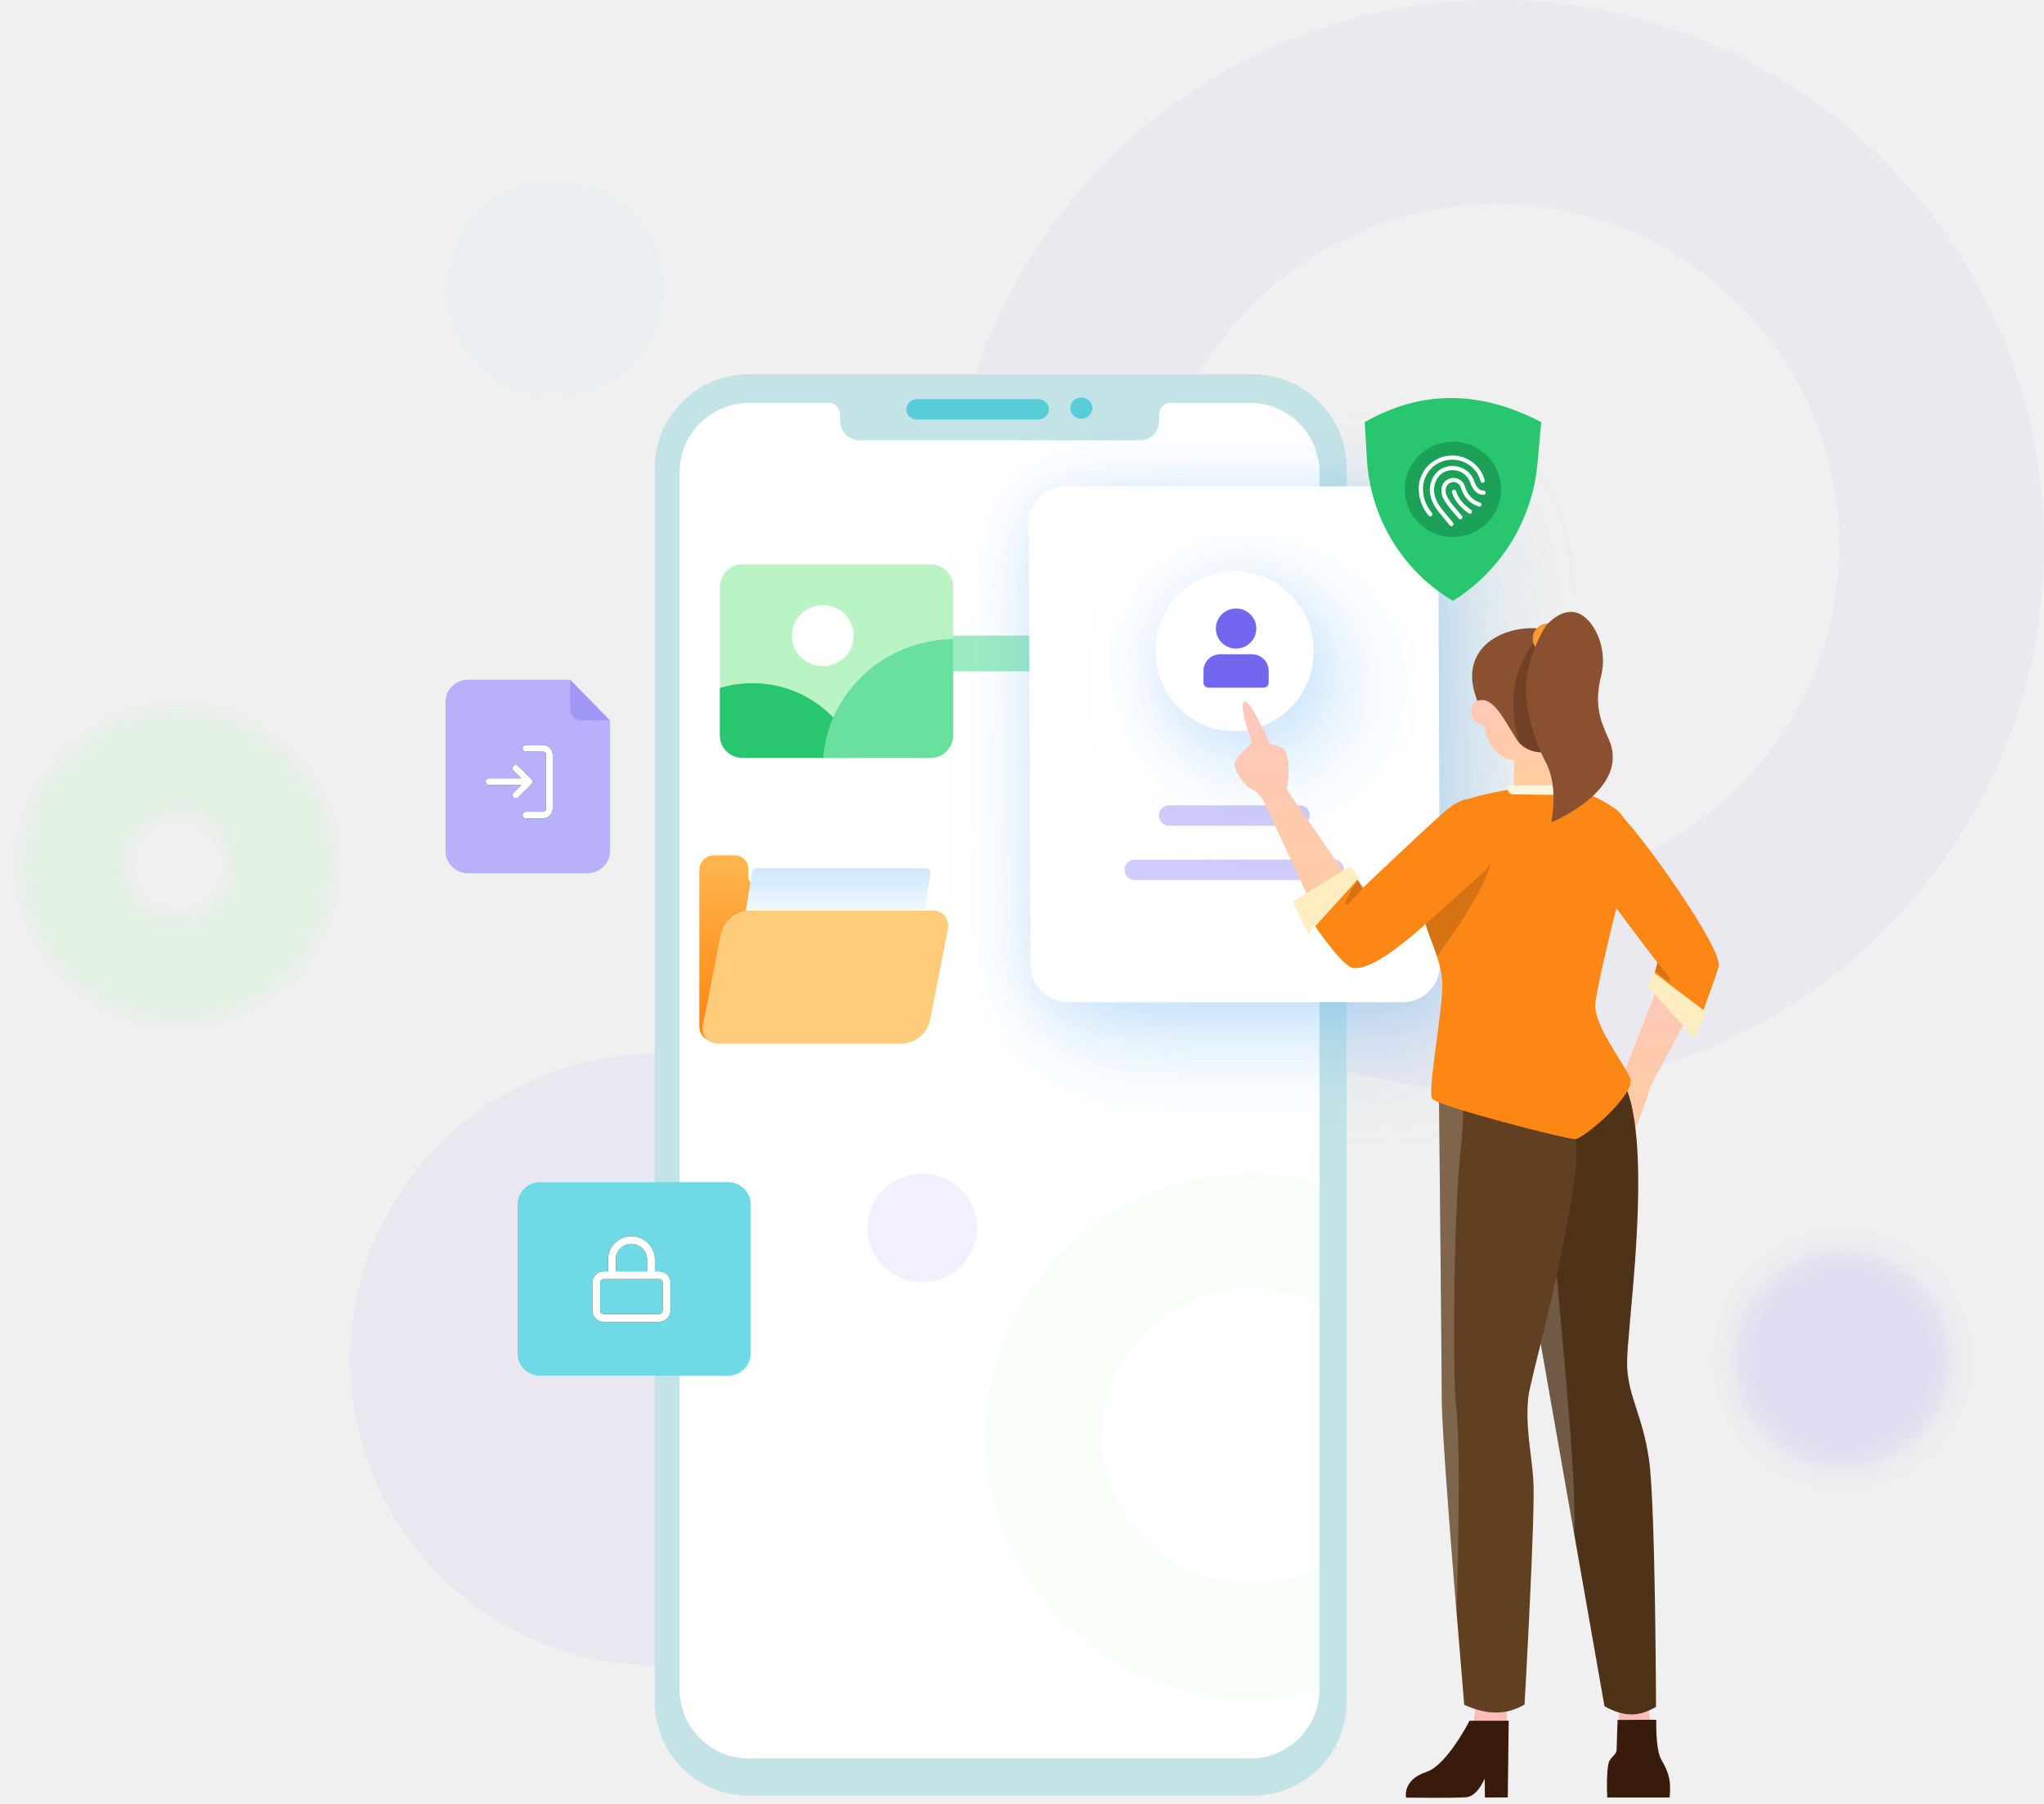
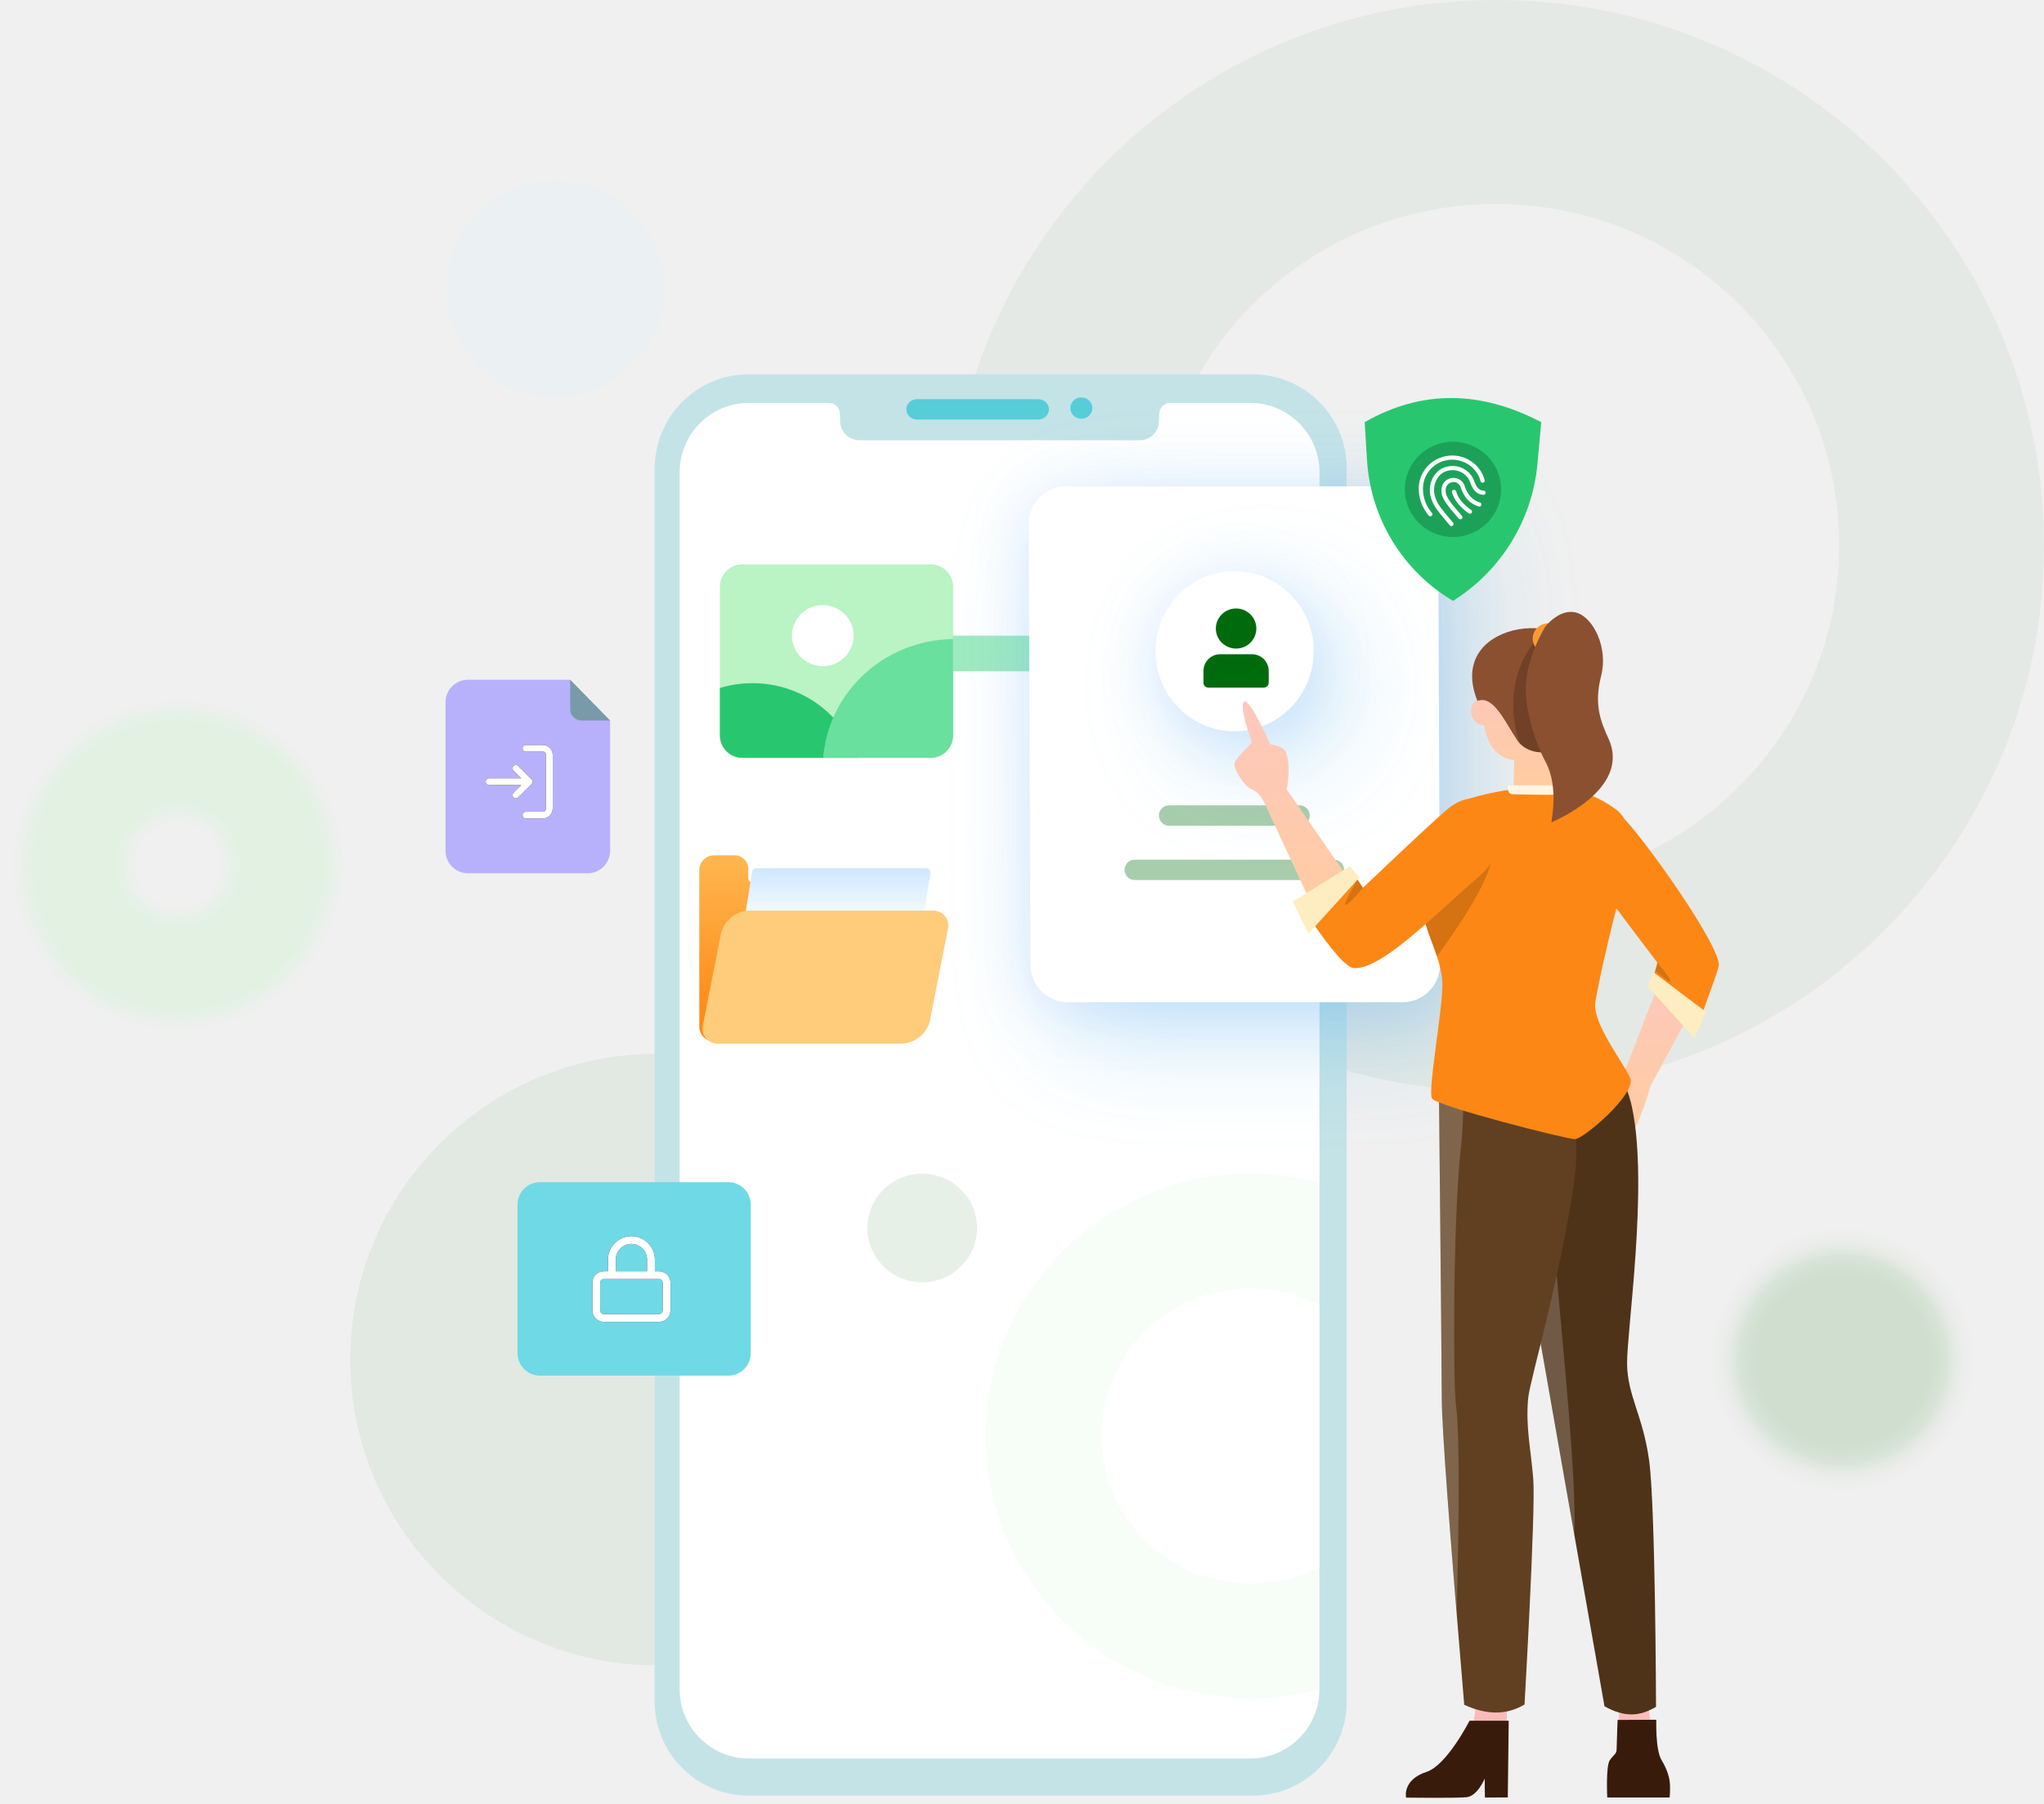
<svg xmlns="http://www.w3.org/2000/svg" xmlns:xlink="http://www.w3.org/1999/xlink" width="546px" height="482px" viewBox="0 0 546 482" version="1.1">
  <defs>
    <filter x="-7.2%" y="-7.3%" width="114.5%" height="114.5%" filterUnits="objectBoundingBox" id="filter-1">
      <feGaussianBlur stdDeviation="2" in="SourceGraphic" />
    </filter>
    <filter x="-15.4%" y="-15.5%" width="130.8%" height="131.0%" filterUnits="objectBoundingBox" id="filter-2">
      <feGaussianBlur stdDeviation="3" in="SourceGraphic" />
    </filter>
    <path d="M18.522,0 L39.813,0 C41.436,5.90080916e-16 42.764,1.29 42.811,2.912 L42.872,4.988 C42.953,7.767 45.229,9.977 48.008,9.977 L122.898,9.977 C125.677,9.977 127.953,7.767 128.034,4.988 L128.094,2.912 C128.142,1.29 129.47,7.42186714e-16 131.093,0 L152.384,0 C162.613,-1.87911363e-15 170.906,8.293 170.906,18.522 L170.906,343.682 C170.906,353.912 162.613,362.204 152.384,362.204 L18.522,362.204 C8.293,362.204 8.35816978e-15,353.912 0,343.682 L0,18.522 C-4.8054561e-15,8.293 8.293,-8.77902741e-15 18.522,0 Z" id="path-3" />
    <linearGradient x1="50%" y1="81.177%" x2="50%" y2="-34.513%" id="linearGradient-5">
      <stop stop-color="#FF8C19" offset="0%" />
      <stop stop-color="#FFC967" offset="100%" />
    </linearGradient>
    <linearGradient x1="62.11%" y1="31.381%" x2="62.11%" y2="-27.478%" id="linearGradient-6">
      <stop stop-color="#F8FDFF" offset="0%" />
      <stop stop-color="#AAD4FF" offset="100%" />
    </linearGradient>
    <path d="M19.69,3.569 L19.69,17.846 C19.69,19.362 18.527,20.522 17.005,20.522 L12.53,20.522 C11.993,20.522 11.635,20.165 11.635,19.63 C11.635,19.095 11.993,18.738 12.53,18.738 L17.005,18.738 C17.542,18.738 17.9,18.381 17.9,17.846 L17.9,3.569 C17.9,3.034 17.542,2.677 17.005,2.677 L12.53,2.677 C11.993,2.677 11.635,2.32 11.635,1.785 C11.635,1.249 11.993,0.892 12.53,0.892 L17.005,0.892 C18.527,0.892 19.69,2.052 19.69,3.569 Z M14.231,11.064 C14.32,10.886 14.32,10.618 14.231,10.35 C14.141,10.261 14.141,10.172 14.052,10.083 L10.472,6.514 C10.114,6.157 9.577,6.157 9.219,6.514 C8.861,6.871 8.861,7.406 9.219,7.763 L11.277,9.815 L2.685,9.815 C2.148,9.815 1.79,10.172 1.79,10.707 C1.79,11.243 2.148,11.6 2.685,11.6 L11.277,11.6 L9.219,13.652 C8.861,14.009 8.861,14.544 9.219,14.901 C9.398,15.079 9.666,15.169 9.845,15.169 C10.024,15.169 10.293,15.079 10.472,14.901 L14.052,11.332 C14.141,11.243 14.231,11.153 14.231,11.064 Z" id="path-7" />
    <path d="M19.839,10.41 L18.795,10.41 L18.795,7.287 C18.795,3.852 15.976,1.041 12.53,1.041 C9.084,1.041 6.265,3.852 6.265,7.287 L6.265,10.41 L5.221,10.41 C3.446,10.41 2.088,11.763 2.088,13.533 L2.088,20.82 C2.088,22.589 3.446,23.943 5.221,23.943 L19.839,23.943 C21.615,23.943 22.972,22.589 22.972,20.82 L22.972,13.533 C22.972,11.763 21.615,10.41 19.839,10.41 Z M8.353,7.287 C8.353,4.997 10.233,3.123 12.53,3.123 C14.827,3.123 16.707,4.997 16.707,7.287 L16.707,10.41 L8.353,10.41 L8.353,7.287 Z M20.884,20.82 C20.884,21.444 20.466,21.861 19.839,21.861 L5.221,21.861 C4.594,21.861 4.177,21.444 4.177,20.82 L4.177,13.533 C4.177,12.908 4.594,12.492 5.221,12.492 L19.839,12.492 C20.466,12.492 20.884,12.908 20.884,13.533 L20.884,20.82 Z" id="path-9" />
    <path d="M6,0 L56.3,0 C59.614,-1.4968968e-15 62.3,2.686 62.3,6 L62.3,45.698 C62.3,49.011 59.614,51.698 56.3,51.698 L6,51.698 C2.686,51.698 -4.82366169e-16,49.011 0,45.698 L0,6 C-1.29399067e-15,2.686 2.686,-2.79460044e-16 6,0 Z" id="path-11" />
    <path d="M10.04,1.03111251e-13 L99.431,1.03111251e-13 C104.938,1.03875937e-13 109.409,4.453 109.431,9.96 L109.901,127.821 C109.923,133.343 105.464,137.838 99.941,137.86 C99.928,137.86 99.914,137.86 99.901,137.86 L10.51,137.86 C5.003,137.86 0.532,133.407 0.51,127.9 L0.04,10.04 C0.018,4.517 4.477,0.022 10,7.94958278e-05 C10.013,2.6498662e-05 10.027,9.95609792e-14 10.04,1.03111251e-13 Z" id="path-13" />
    <filter x="-35.0%" y="-27.2%" width="184.5%" height="167.5%" filterUnits="objectBoundingBox" id="filter-14">
      <feOffset dx="8" dy="9" in="SourceAlpha" result="shadowOffsetOuter1" />
      <feGaussianBlur stdDeviation="14" in="shadowOffsetOuter1" result="shadowBlurOuter1" />
      <feColorMatrix values="0 0 0 0 0.076   0 0 0 0 0.583   0 0 0 0 0.879  0 0 0 0.229 0" type="matrix" in="shadowBlurOuter1" result="shadowMatrixOuter1" />
      <feOffset dx="0" dy="2" in="SourceAlpha" result="shadowOffsetOuter2" />
      <feGaussianBlur stdDeviation="7.5" in="shadowOffsetOuter2" result="shadowBlurOuter2" />
      <feColorMatrix values="0 0 0 0 0.504   0 0 0 0 0.7   0 0 0 0 1  0 0 0 0.234 0" type="matrix" in="shadowBlurOuter2" result="shadowMatrixOuter2" />
      <feMerge>
        <feMergeNode in="shadowMatrixOuter1" />
        <feMergeNode in="shadowMatrixOuter2" />
      </feMerge>
    </filter>
    <ellipse id="path-15" cx="21.141" cy="21.394" rx="21.141" ry="21.394" />
    <filter x="-91.1%" y="-87.6%" width="320.0%" height="317.4%" filterUnits="objectBoundingBox" id="filter-16">
      <feOffset dx="8" dy="9" in="SourceAlpha" result="shadowOffsetOuter1" />
      <feGaussianBlur stdDeviation="14" in="shadowOffsetOuter1" result="shadowBlurOuter1" />
      <feColorMatrix values="0 0 0 0 0.076   0 0 0 0 0.583   0 0 0 0 0.879  0 0 0 0.229 0" type="matrix" in="shadowBlurOuter1" result="shadowMatrixOuter1" />
      <feOffset dx="0" dy="2" in="SourceAlpha" result="shadowOffsetOuter2" />
      <feGaussianBlur stdDeviation="7.5" in="shadowOffsetOuter2" result="shadowBlurOuter2" />
      <feColorMatrix values="0 0 0 0 0.504   0 0 0 0 0.7   0 0 0 0 1  0 0 0 0.234 0" type="matrix" in="shadowBlurOuter2" result="shadowMatrixOuter2" />
      <feMerge>
        <feMergeNode in="shadowMatrixOuter1" />
        <feMergeNode in="shadowMatrixOuter2" />
      </feMerge>
    </filter>
    <linearGradient x1="47.237%" y1="-28.186%" x2="50%" y2="91.05%" id="linearGradient-17">
      <stop stop-color="#FDC6C6" offset="0%" />
      <stop stop-color="#FFCCA1" offset="100%" />
    </linearGradient>
    <linearGradient x1="45.73%" y1="-28.186%" x2="50%" y2="91.05%" id="linearGradient-18">
      <stop stop-color="#FDC6C6" offset="0%" />
      <stop stop-color="#FAB2B2" offset="100%" />
    </linearGradient>
    <linearGradient x1="44.539%" y1="-28.186%" x2="50%" y2="91.05%" id="linearGradient-19">
      <stop stop-color="#FDC6C6" offset="0%" />
      <stop stop-color="#FAB2B2" offset="100%" />
    </linearGradient>
    <linearGradient x1="44.055%" y1="-28.186%" x2="50%" y2="91.05%" id="linearGradient-20">
      <stop stop-color="#FDC6C6" offset="0%" />
      <stop stop-color="#FFCCA1" offset="100%" />
    </linearGradient>
    <linearGradient x1="47.831%" y1="-28.186%" x2="50%" y2="91.05%" id="linearGradient-21">
      <stop stop-color="#FDC6C6" offset="0%" />
      <stop stop-color="#FFCCA1" offset="100%" />
    </linearGradient>
  </defs>
  <g id="📝-Pages-New" stroke="none" stroke-width="1" fill="none" fill-rule="evenodd">
    <g id="Not-Authorized" transform="translate(-444, -309)">
      <g id="Illustration" transform="translate(450, 309)">
        <g id="Shape">
-           <path d="M393.598,0 C474.454,0 540,65.259 540,145.76 C540,226.261 474.454,291.52 393.598,291.52 C312.742,291.52 247.196,226.261 247.196,145.76 C247.196,65.259 312.742,0 393.598,0 Z M393.598,54.49 C342.969,54.49 301.926,95.353 301.926,145.76 C301.926,196.167 342.969,237.031 393.598,237.031 C444.227,237.031 485.27,196.167 485.27,145.76 C485.27,95.353 444.227,54.49 393.598,54.49 Z" id="Oval" fill="#7367F0" fill-rule="nonzero" opacity="0.053" />
+           <path d="M393.598,0 C474.454,0 540,65.259 540,145.76 C540,226.261 474.454,291.52 393.598,291.52 C312.742,291.52 247.196,226.261 247.196,145.76 C247.196,65.259 312.742,0 393.598,0 Z M393.598,54.49 C342.969,54.49 301.926,95.353 301.926,145.76 C301.926,196.167 342.969,237.031 393.598,237.031 C444.227,237.031 485.27,196.167 485.27,145.76 C485.27,95.353 444.227,54.49 393.598,54.49 Z" id="Oval" fill="#006b0d" fill-rule="nonzero" opacity="0.053" />
          <path d="M41.503,189.806 C64.425,189.806 83.007,208.306 83.007,231.128 C83.007,253.949 64.425,272.449 41.503,272.449 C18.582,272.449 0,253.949 0,231.128 C0,208.306 18.582,189.806 41.503,189.806 Z M41.503,217.051 C33.695,217.051 27.365,223.353 27.365,231.128 C27.365,238.902 33.695,245.204 41.503,245.204 C49.312,245.204 55.642,238.902 55.642,231.128 C55.642,223.353 49.312,217.051 41.503,217.051 Z" id="Oval" fill="#8BF78F" fill-rule="nonzero" opacity="0.141" filter="url(#filter-1)" />
-           <ellipse id="Oval" fill-opacity="0.061" fill="#7367F0" cx="169.662" cy="363.265" rx="82.095" ry="81.735" />
+           <ellipse id="Oval" fill-opacity="0.061" fill="#006b0d" cx="169.662" cy="363.265" rx="82.095" ry="81.735" />
          <ellipse id="Oval" fill="#CEF5FF" opacity="0.141" cx="142.297" cy="77.194" rx="29.189" ry="29.061" />
-           <ellipse id="Oval" fill-opacity="0.136" fill="#7367F0" filter="url(#filter-2)" cx="486.182" cy="363.265" rx="29.189" ry="29.061" />
+           <ellipse id="Oval" fill-opacity="0.136" fill="#006b0d" filter="url(#filter-2)" cx="486.182" cy="363.265" rx="29.189" ry="29.061" />
        </g>
        <g id="File-Organizer" transform="translate(113, 100)">
          <g id="Phone3" transform="translate(55.88661, 0)">
            <path d="M25.137,0 L159.708,0 C173.591,-2.55022564e-15 184.845,11.254 184.845,25.137 L184.845,354.641 C184.845,368.523 173.591,379.778 159.708,379.778 L25.137,379.778 C11.254,379.778 2.9341734e-15,368.523 -2.60392312e-14,354.641 L-2.60392312e-14,25.137 C-3.4844809e-14,11.254 11.254,2.55022564e-15 25.137,0 Z" id="Rectangle" fill="#C4E3E7" />
            <g id="Group-48" transform="translate(6.66654, 7.653065)">
              <mask id="mask-4" fill="white">
                <use xlink:href="#path-3" />
              </mask>
              <use id="Rectangle" fill="#FFFFFF" xlink:href="#path-3" />
-               <ellipse id="Oval" fill="#7367F0" opacity="0.099" mask="url(#mask-4)" cx="64.795" cy="220.451" rx="14.659" ry="14.512" />
+               <ellipse id="Oval" fill="#006b0d" opacity="0.099" mask="url(#mask-4)" cx="64.795" cy="220.451" rx="14.659" ry="14.512" />
              <path d="M152.519,205.94 C191.606,205.94 223.293,237.309 223.293,276.004 C223.293,314.699 191.606,346.068 152.519,346.068 C113.431,346.068 81.744,314.699 81.744,276.004 C81.744,237.309 113.431,205.94 152.519,205.94 Z M152.519,236.55 C130.508,236.55 112.665,254.214 112.665,276.004 C112.665,297.793 130.508,315.457 152.519,315.457 C174.529,315.457 192.372,297.793 192.372,276.004 C192.372,254.214 174.529,236.55 152.519,236.55 Z" id="Oval" fill="#C8F5D0" opacity="0.141" mask="url(#mask-4)" />
              <path d="M25.58,62.184 L146.612,62.184 C149.242,62.184 151.373,64.316 151.373,66.946 C151.373,69.575 149.242,71.707 146.612,71.707 L25.58,71.707 C22.951,71.707 20.819,69.575 20.819,66.946 C20.819,64.316 22.951,62.184 25.58,62.184 Z" id="Rectangle" fill-opacity="0.642" fill="#68DE9E" mask="url(#mask-4)" />
            </g>
            <path d="M102.442,6.649 C104.023,6.649 105.305,7.867 105.305,9.37 C105.305,10.839 104.079,12.036 102.547,12.089 L102.442,12.091 L70.068,12.091 C68.487,12.091 67.205,10.872 67.205,9.37 C67.205,7.9 68.43,6.703 69.963,6.651 L70.068,6.649 L102.442,6.649 Z" id="Path" fill="#56CDD9" fill-rule="nonzero" />
            <path d="M114.044,6.195 C115.625,6.195 116.907,7.464 116.907,9.03 C116.907,10.56 115.682,11.807 114.149,11.862 L114.044,11.864 L113.894,11.864 C112.313,11.864 111.031,10.595 111.031,9.03 C111.031,7.499 112.256,6.252 113.789,6.197 L113.894,6.195 L114.044,6.195 Z" id="Path" fill="#56CDD9" fill-rule="nonzero" />
          </g>
          <g id="Group-37" transform="translate(67.79688, 127.8836)">
            <path d="M4,0.64 L9.445,0.64 C11.462,0.64 13.097,2.275 13.097,4.292 L13.097,6.725 C13.097,7.398 13.643,7.944 14.316,7.944 L55.484,7.944 C57.693,7.944 59.484,9.735 59.484,11.944 L59.484,46.403 C59.484,48.613 57.693,50.403 55.484,50.403 L4,50.403 C1.791,50.403 6.42046992e-16,48.613 0,46.403 L0,4.64 C-2.705415e-16,2.431 1.791,0.64 4,0.64 Z" id="Rectangle" fill="url(#linearGradient-5)" />
            <path d="M15.3,4.096 L60.53,4.096 C61.203,4.096 61.749,4.642 61.749,5.315 C61.749,5.38 61.744,5.445 61.734,5.509 L54.944,47.65 C54.848,48.241 54.338,48.676 53.74,48.676 L8.51,48.676 C7.837,48.676 7.291,48.13 7.291,47.456 C7.291,47.391 7.296,47.326 7.307,47.262 L14.097,5.121 C14.192,4.53 14.702,4.096 15.3,4.096 Z" id="Rectangle" fill="url(#linearGradient-6)" />
            <path d="M66.445,20.188 L61.669,44.507 C60.932,48.259 57.642,50.965 53.819,50.965 L4.862,50.965 C2.653,50.965 0.862,49.174 0.862,46.965 C0.862,46.706 0.887,46.448 0.937,46.194 L5.713,21.875 C6.45,18.123 9.739,15.417 13.563,15.417 L62.52,15.417 C64.729,15.417 66.52,17.208 66.52,19.417 C66.52,19.676 66.495,19.934 66.445,20.188 Z" id="Rectangle" fill="#FFCC7B" />
          </g>
          <g id="Group-28" transform="translate(0, 81.62785)">
            <path d="M6,0 L33.316,0 L33.316,0 L43.976,10.884 L43.976,45.698 C43.976,49.011 41.29,51.698 37.976,51.698 L6,51.698 C2.686,51.698 4.05812251e-16,49.011 0,45.698 L0,6 C-4.05812251e-16,2.686 2.686,6.08718376e-16 6,0 Z" id="Rectangle" fill="#B7B1FB" />
            <g id="Icon" transform="translate(8.950131, 16.52257)">
              <mask id="mask-8" fill="white">
                <use xlink:href="#path-7" />
              </mask>
              <use id="Mask" fill="#000000" fill-rule="nonzero" xlink:href="#path-7" />
              <g id="Group" mask="url(#mask-8)" fill="#FFFFFF">
                <g id="Icon-Color">
                  <rect id="🎨-Icon-Color" x="0" y="0" width="21.48" height="21.415" />
                </g>
              </g>
            </g>
-             <path d="M43.976,10.884 L36.316,10.884 C34.659,10.884 33.316,9.541 33.316,7.884 L33.316,0 L33.316,0 L43.976,10.884 Z" id="Path" fill="#7367F0" fill-rule="nonzero" opacity="0.34" />
+             <path d="M43.976,10.884 L36.316,10.884 C34.659,10.884 33.316,9.541 33.316,7.884 L33.316,0 L33.316,0 L43.976,10.884 Z" id="Path" fill="#006b0d" fill-rule="nonzero" opacity="0.34" />
          </g>
          <g id="Group" transform="translate(19.23965, 215.8603)">
            <path d="M6,0 L56.3,0 C59.614,-4.44006117e-15 62.3,2.686 62.3,6 L62.3,45.698 C62.3,49.011 59.614,51.698 56.3,51.698 L6,51.698 C2.686,51.698 1.29399067e-15,49.011 0,45.698 L0,6 C4.82366169e-16,2.686 2.686,-2.79460044e-16 6,0 Z" id="Rectangle" fill="#6FD9E6" />
            <g transform="translate(17.90026, 13.38415)" id="Icon">
              <mask id="mask-10" fill="white">
                <use xlink:href="#path-9" />
              </mask>
              <use id="Mask" fill="#000000" fill-rule="nonzero" xlink:href="#path-9" />
              <g id="Group" mask="url(#mask-10)" fill="#FFFFFF">
                <g id="Icon-Color">
                  <rect id="🎨-Icon-Color" x="0" y="0" width="25.06" height="24.984" />
                </g>
              </g>
            </g>
          </g>
          <g id="Group-34" transform="translate(73.29392, 50.79066)">
            <mask id="mask-12" fill="white">
              <use xlink:href="#path-11" />
            </mask>
            <use id="Rectangle" fill="#BAF3C4" fill-rule="nonzero" xlink:href="#path-11" />
            <ellipse id="Oval" fill="#FFFFFF" mask="url(#mask-12)" cx="27.485" cy="19.046" rx="8.246" ry="8.163" />
            <ellipse id="Oval" fill="#28C76F" mask="url(#mask-12)" cx="8.704" cy="61.221" rx="29.776" ry="29.477" />
            <ellipse id="Oval" fill="#69E09E" mask="url(#mask-12)" cx="62.758" cy="54.419" rx="35.273" ry="34.465" />
          </g>
          <g id="Group-23" transform="translate(155.7496, 29.93021)">
            <g id="Rectangle">
              <use fill="black" fill-opacity="1" filter="url(#filter-14)" xlink:href="#path-13" />
              <use fill="#FFFFFF" fill-rule="evenodd" xlink:href="#path-13" />
            </g>
-             <path d="M37.536,85.256 L72.405,85.256 C73.908,85.256 75.126,86.474 75.126,87.977 C75.126,89.479 73.908,90.698 72.405,90.698 L37.536,90.698 C36.033,90.698 34.815,89.479 34.815,87.977 C34.815,86.474 36.033,85.256 37.536,85.256 Z" id="Rectangle" fill="#7367F0" fill-rule="nonzero" opacity="0.34" />
-             <path d="M28.374,99.767 L81.567,99.767 C83.07,99.767 84.288,100.986 84.288,102.488 C84.288,103.991 83.07,105.209 81.567,105.209 L28.374,105.209 C26.871,105.209 25.653,103.991 25.653,102.488 C25.653,100.986 26.871,99.767 28.374,99.767 Z" id="Rectangle" fill="#7367F0" fill-rule="nonzero" opacity="0.34" />
+             <path d="M37.536,85.256 L72.405,85.256 C73.908,85.256 75.126,86.474 75.126,87.977 C75.126,89.479 73.908,90.698 72.405,90.698 L37.536,90.698 C36.033,90.698 34.815,89.479 34.815,87.977 C34.815,86.474 36.033,85.256 37.536,85.256 Z" id="Rectangle" fill="#006b0d" fill-rule="nonzero" opacity="0.34" />
+             <path d="M28.374,99.767 L81.567,99.767 C83.07,99.767 84.288,100.986 84.288,102.488 C84.288,103.991 83.07,105.209 81.567,105.209 L28.374,105.209 C26.871,105.209 25.653,103.991 25.653,102.488 C25.653,100.986 26.871,99.767 28.374,99.767 Z" id="Rectangle" fill="#006b0d" fill-rule="nonzero" opacity="0.34" />
            <g id="Icon8" transform="translate(33.89844, 22.6744)">
              <g id="Oval">
                <use fill="black" fill-opacity="1" filter="url(#filter-16)" xlink:href="#path-15" />
                <use fill="#FFFFFF" fill-rule="evenodd" xlink:href="#path-15" />
              </g>
-               <g id="Group-70" transform="translate(12.82644, 9.976738)" fill="#7367F0">
+               <g id="Group-70" transform="translate(12.82644, 9.976738)" fill="#006b0d">
                <path d="M12.964,12.223 C15.428,12.223 17.426,14.221 17.426,16.684 L17.426,19.834 C17.426,20.559 16.838,21.146 16.114,21.146 L1.312,21.146 C0.587,21.146 4.0466296e-12,20.559 4.04654088e-12,19.834 L4.04654088e-12,16.684 C4.04623913e-12,14.221 1.997,12.223 4.461,12.223 L12.964,12.223 Z M8.713,9.70779013e-13 C11.7,9.70779013e-13 14.121,2.397 14.121,5.354 C14.121,8.31 11.7,10.707 8.713,10.707 C5.726,10.707 3.305,8.31 3.305,5.354 C3.305,2.397 5.726,9.70779013e-13 8.713,9.70779013e-13 Z" id="Combined-Shape" />
              </g>
            </g>
          </g>
          <g id="Wom3.5" transform="translate(210.72, 63.48833)">
            <g id="RArm" transform="translate(91.27213, 52.02436)">
              <path d="M13.589,69.931 C13.589,69.931 3.859,80.464 4.535,81.413 C5.212,82.368 10.254,79.818 10.254,79.818 C10.254,79.818 4.347,90.666 5.712,91.408 C7.075,92.15 13.762,90.174 15.729,87.9 C17.696,85.627 20.351,74.517 20.351,74.517 L34.469,44.885 L22.989,41.583 L13.589,69.931 Z" id="Path" fill="url(#linearGradient-17)" transform="translate(19.48525, 66.57517) rotate(2.866471) translate(-19.48525, -66.57517) " />
              <path d="M2.966,16.229 C7.269,22.847 21.752,41.708 21.752,41.708 C21.752,41.708 21.4,42.962 20.697,45.471 L34.006,54.504 C36.527,47.61 37.897,43.678 38.116,42.708 C39.198,37.909 17.331,7.285 12.435,2.86 C4.726,-4.108 -3.609,6.115 2.966,16.229 Z" id="Path" fill="#FD8715" />
              <path d="M25.214,46.715 C25.379,46.395 24.232,44.704 21.773,41.64 L21.148,43.875 C23.693,46.088 25.048,47.034 25.214,46.715 Z" id="Path" fill-opacity="0.16" fill="#000000" />
              <polygon id="Path-70" fill="#FFEDC2" points="20.614 44.208 34.754 54.898 31.603 61.811 19.24 48.198" />
            </g>
            <g id="RLeg" transform="translate(67.4886, 111.1149)">
              <polygon id="Path" fill="url(#linearGradient-18)" points="35.472 179.674 34.686 192.922 44.754 193.181 42.862 179.674" />
              <path d="M35.718,184.893 C35.718,184.893 36,192.871 34.331,195.656 C32.652,198.442 32.143,200.601 32.069,202.267 C31.989,204.052 32.16,205.67 32.16,205.67 L48.824,205.67 C48.824,205.67 49.241,197.277 48.137,195.694 C47.034,194.111 46.31,194.084 46.31,192.685 C46.301,191.287 46.062,184.946 46.062,184.946 L35.718,184.893 Z" id="Path" fill="#391B0B" transform="translate(40.47459, 195.2817) scale(-1, 1) translate(-40.47459, -195.2817) " />
              <path d="M0,2.811 L26.118,-1.03111251e-13 L26.502,0.353 C28.363,2.109 36.453,10.263 38.777,21.409 C43.166,42.451 37.293,81.314 37.422,89.836 C37.546,98.358 41.614,103.5 43.305,115.549 C44.995,127.599 45.155,181.449 45.155,181.449 C40.673,184.078 36.729,184.266 31.385,181.291 L0,2.811 Z" id="Path" fill="#4E3319" />
              <path d="M23.33,135.481 L6.9980434e-14,2.811 L14.522,1.248 C15.169,47.337 24.199,109.638 23.33,135.481 Z" id="Path" fill-opacity="0.192" fill="#FFFFFF" />
            </g>
            <g id="LLeg" transform="translate(45.20709, 114.7656)">
              <path d="M27.631,174.631 L19.046,174.768 C19.422,180.65 18.51,184.587 16.309,186.579 L16.128,186.736 C12.143,190.043 27.519,188.849 27.519,188.849 L27.631,174.631 Z" id="Path" fill="url(#linearGradient-19)" />
              <path d="M0.602,181.508 L0.849,202.012 L6.962,202.017 L7.015,196.964 C7.015,196.964 8.944,201.675 11.891,201.947 C14.847,202.219 28.018,202.052 28.018,202.052 C28.018,202.052 29.113,197.322 22.556,195.174 C17.103,193.389 11.073,181.508 11.073,181.508 L0.602,181.508 Z" id="Path" fill="#391B0B" transform="translate(14.34422, 191.8053) scale(-1, 1) translate(-14.34422, -191.8053) " />
              <path d="M9.326,0.984 L38.654,0 L38.873,0.402 C40.296,3.074 48.094,18.718 45.686,36.501 C42.306,61.461 33.715,90.723 33.294,95.193 C32.544,103.163 34.044,108.933 34.659,117.165 C35.274,125.397 32.314,177.168 32.314,177.168 C27.962,179.76 22.783,180.268 16.199,177.246 C12.237,130.366 10.241,103.216 10.212,95.796 C10.168,84.668 9.326,0.984 9.326,0.984 Z" id="Path" fill="#604021" />
              <path d="M15.361,27.982 L15.166,29.831 C13.212,49.332 13.226,90.745 13.983,97.132 L14.087,97.955 C14.927,105.162 14.954,123.459 14.169,152.847 L13.147,140.166 C11.211,115.764 10.232,100.975 10.212,95.796 L10.176,90.437 C10.008,68.768 9.326,0.984 9.326,0.984 L15.511,0.777 C16.172,11.477 16.122,20.545 15.361,27.982 Z" id="Path" fill-opacity="0.192" fill="#FFFFFF" />
            </g>
            <g id="Head" transform="translate(63.09571, 3.054825)">
              <path d="M2.621,20.265 C-0.988,20.656 -0.732,26.936 3.661,27.264 C4.558,33.319 7.761,36.203 11.664,36.537 L11.448,45.695 L28.716,45.685 C28.716,45.685 23.853,39.215 24.095,30.359 C24.338,21.502 23.933,13.182 23.933,13.182 L1.567,13.579 L2.621,20.265 Z" id="Path" fill="url(#linearGradient-20)" />
              <path d="M29.105,20.735 C24.902,19.09 21.797,26.174 18.581,31.098 C15.365,36.022 7.033,35.186 5.885,31.098 C1.538,22.146 -2.209,9.976 2.864,8.977 C3.578,-3.962 37.786,-0.907 29.105,20.735 Z" id="Path" fill="#8B5030" transform="translate(15.47015, 17.88746) scale(-1, 1) translate(-15.47015, -17.88746) " />
              <path d="M25.564,4.08 C27.029,5.312 27.964,6.948 28.076,8.977 C33.149,9.976 29.403,22.146 25.055,31.098 C23.987,34.899 16.707,35.889 13.106,32.049 C9.822,22.309 11.225,11.419 17.865,4.081 L17.865,4.081 Z" id="Combined-Shape" fill-opacity="0.199" fill="#000000" />
              <ellipse id="Oval" fill="#FB9934" cx="20.734" cy="4.081" rx="4.123" ry="4.081" />
            </g>
            <g id="Body" transform="translate(50.52598, 45.84286)">
              <path d="M44.73,4.681 C48.583,10.283 55.003,29.298 55.367,33.575 C55.778,38.51 50.434,46.37 50.346,53.513 C50.268,60.657 54.332,82.167 53.111,84.177 C51.899,86.186 17.166,95.082 14.9,95.035 C12.643,94.986 -1.603,82.878 0.184,78.694 C1.982,74.51 10.324,64.112 9.474,58.41 C8.634,52.71 3.755,31.668 1.333,24.507 C-1.08,17.345 -0.276,9.826 4.228,6.744 C6.456,5.22 12.402,0.888 22.991,0.907 C33.58,0.927 44.431,4.246 44.73,4.681 Z" id="Path" fill="#FD8715" transform="translate(27.69486, 47.97133) scale(-1, 1) translate(-27.69486, -47.97133) " />
              <path d="M22.616,0.498 C22.319,2.104 22.82,2.907 24.121,2.907 C26.072,2.907 39.156,3.334 40.928,2.572 C42.11,2.064 42.523,1.373 42.169,0.498 L22.616,0.498 Z" id="Path-68" fill="#FFF6E1" />
              <path d="M5.068,16.798 L5.187,16.738 C12.321,13.213 16.607,13.057 18.044,16.271 C19.9,20.426 15.085,30.411 3.597,46.224 C2.019,41.428 -0.25,36.855 0.022,33.575 C0.233,31.1 2.472,23.689 5.068,16.798 Z" id="Path" fill-opacity="0.16" fill="#000000" />
            </g>
            <g id="LArm" transform="translate(0, 23.91528)">
              <path d="M8.001,27.046 C8.001,27.046 6.716,24.284 4.695,23.537 C2.676,22.789 -0.414,17.839 0.064,16.402 C0.541,14.965 4.72,10.978 4.72,10.978 C4.72,10.978 1.026,1.163 2.662,0.055 C4.108,-0.924 9.579,11.439 9.579,11.439 C9.579,11.439 12.795,11.919 13.537,13.183 C15.408,16.37 13.994,23.537 13.994,23.537 L32.982,51.005 L24.27,62.064 L8.001,27.046 Z" id="Path" fill="url(#linearGradient-21)" />
              <path d="M56.473,29.176 C50.051,34.824 34.344,49.807 34.344,49.807 C34.344,49.807 33.566,48.627 32.01,46.267 L20.263,58.175 C26.171,66.85 30.086,71.217 32.01,71.278 C39.528,71.514 53,57.462 65.664,46.489 C77.02,36.65 68.444,18.648 56.473,29.176 Z" id="Path" fill="#FD8715" />
              <path d="M34.391,49.825 C31.453,53.188 29.863,54.686 29.621,54.32 C29.378,53.953 30.486,51.725 32.944,47.637 L34.391,49.825 Z" id="Path" fill-opacity="0.16" fill="#000000" />
              <polygon id="Path-69" fill="#FFEDC2" points="33.416 47.069 19.792 62.064 15.595 53.507 30.824 44.046" />
            </g>
            <path d="M95.828,3.888 C95.828,3.888 91.97,-1.087 87.515,0.218 C83.06,1.523 79.031,9.524 80.944,17.044 C82.848,24.565 81.278,28.855 78.968,33.924 C72.764,47.559 94.244,56.216 94.244,56.216 C93.127,49.48 93.655,44.079 95.828,40.012 C99.185,33.729 101.092,25.671 101.092,20.741 C101.092,12.167 95.828,3.888 95.828,3.888 Z" id="Path" fill="#8B5030" transform="translate(89.46754, 28.10802) scale(-1, 1) translate(-89.46754, -28.10802) " />
          </g>
          <g id="Group-39" transform="translate(245.5346, 6.348833)">
            <path d="M0,6.445 C15.521,-2.409 31.255,-1.884 47.165,6.445 L46.161,17.509 C44.792,32.598 36.436,46.176 23.582,54.198 L23.582,54.198 L23.582,54.198 C10.171,46.232 1.573,32.144 0.62,16.575 L0,6.445 L0,6.445 Z" id="Rectangle" fill="#28C76F" />
            <ellipse id="Oval" fill="#1CA258" cx="23.582" cy="24.407" rx="12.863" ry="12.734" />
            <g id="Group-40" transform="translate(13.93501, 14.85627)" fill="#FFFFFF">
              <path d="M9.464,0.504 C13.555,0.504 17.096,3.234 18.124,7.083 C18.203,7.381 18.024,7.686 17.723,7.764 C17.423,7.843 17.115,7.666 17.035,7.368 C16.138,4.005 13.041,1.618 9.464,1.618 C5.139,1.618 1.635,5.076 1.635,9.34 C1.635,11.747 2.432,13.91 4.036,15.851 C4.233,16.089 4.198,16.44 3.957,16.635 C3.717,16.83 3.362,16.795 3.165,16.557 C1.398,14.419 0.509,12.007 0.509,9.34 C0.509,4.46 4.519,0.504 9.464,0.504 Z" id="Path" />
              <path d="M9.941,2.895 C13.305,2.905 16.045,5.51 16.155,8.798 L16.159,8.985 C16.165,10.823 16.685,11.833 17.683,12.163 C17.978,12.26 18.139,12.576 18.043,12.868 C17.947,13.16 17.629,13.318 17.334,13.221 C15.847,12.729 15.093,11.347 15.038,9.206 L15.035,8.981 C15.026,6.227 12.756,4.019 9.944,4.01 C7.413,4.002 5.261,6.315 4.965,8.905 C4.907,9.409 4.894,9.875 4.923,10.338 L4.954,10.741 C5.079,12.02 5.45,13.076 7.201,17.626 C7.312,17.915 7.167,18.236 6.877,18.344 C6.587,18.453 6.262,18.307 6.151,18.018 L5.216,15.568 C4.1,12.604 3.895,11.798 3.807,10.493 L3.801,10.401 C3.767,9.871 3.783,9.34 3.848,8.773 C4.204,5.661 6.786,2.885 9.941,2.895 Z" id="Path" transform="translate(10.92731, 10.63736) rotate(-19) translate(-10.92731, -10.63736) " />
              <path d="M10.542,5.948 C12.285,5.954 13.724,7.378 13.675,9.098 C13.603,11.576 14.412,13.409 16.106,14.66 C16.356,14.844 16.409,15.194 16.224,15.44 C16.04,15.687 15.688,15.737 15.438,15.553 C13.434,14.073 12.469,11.887 12.551,9.059 C12.582,7.978 11.662,7.067 10.546,7.064 C9.357,7.06 8.48,7.895 8.291,9.386 C8.195,10.143 8.447,11.307 9.009,12.904 L9.105,13.174 C9.185,13.395 9.27,13.623 9.364,13.867 L10.384,16.459 C10.494,16.747 10.348,17.068 10.058,17.176 C9.767,17.283 9.443,17.136 9.333,16.848 L8.515,14.778 L8.312,14.256 C8.217,14.006 8.129,13.773 8.047,13.545 L7.852,12.991 C7.302,11.375 7.058,10.167 7.176,9.24 C7.433,7.212 8.766,5.943 10.542,5.948 Z" id="Path" transform="translate(11.74056, 11.57967) rotate(-19) translate(-11.74056, -11.57967) " />
              <path d="M9.775,9.68 C10.073,9.59 10.387,9.755 10.478,10.049 C11.085,12.01 12.273,13.401 14.507,15.061 C14.756,15.246 14.806,15.595 14.619,15.841 C14.433,16.087 14.08,16.137 13.831,15.952 C11.424,14.163 10.091,12.603 9.402,10.376 C9.311,10.082 9.478,9.77 9.775,9.68 Z" id="Path" />
            </g>
          </g>
        </g>
      </g>
    </g>
  </g>
</svg>
